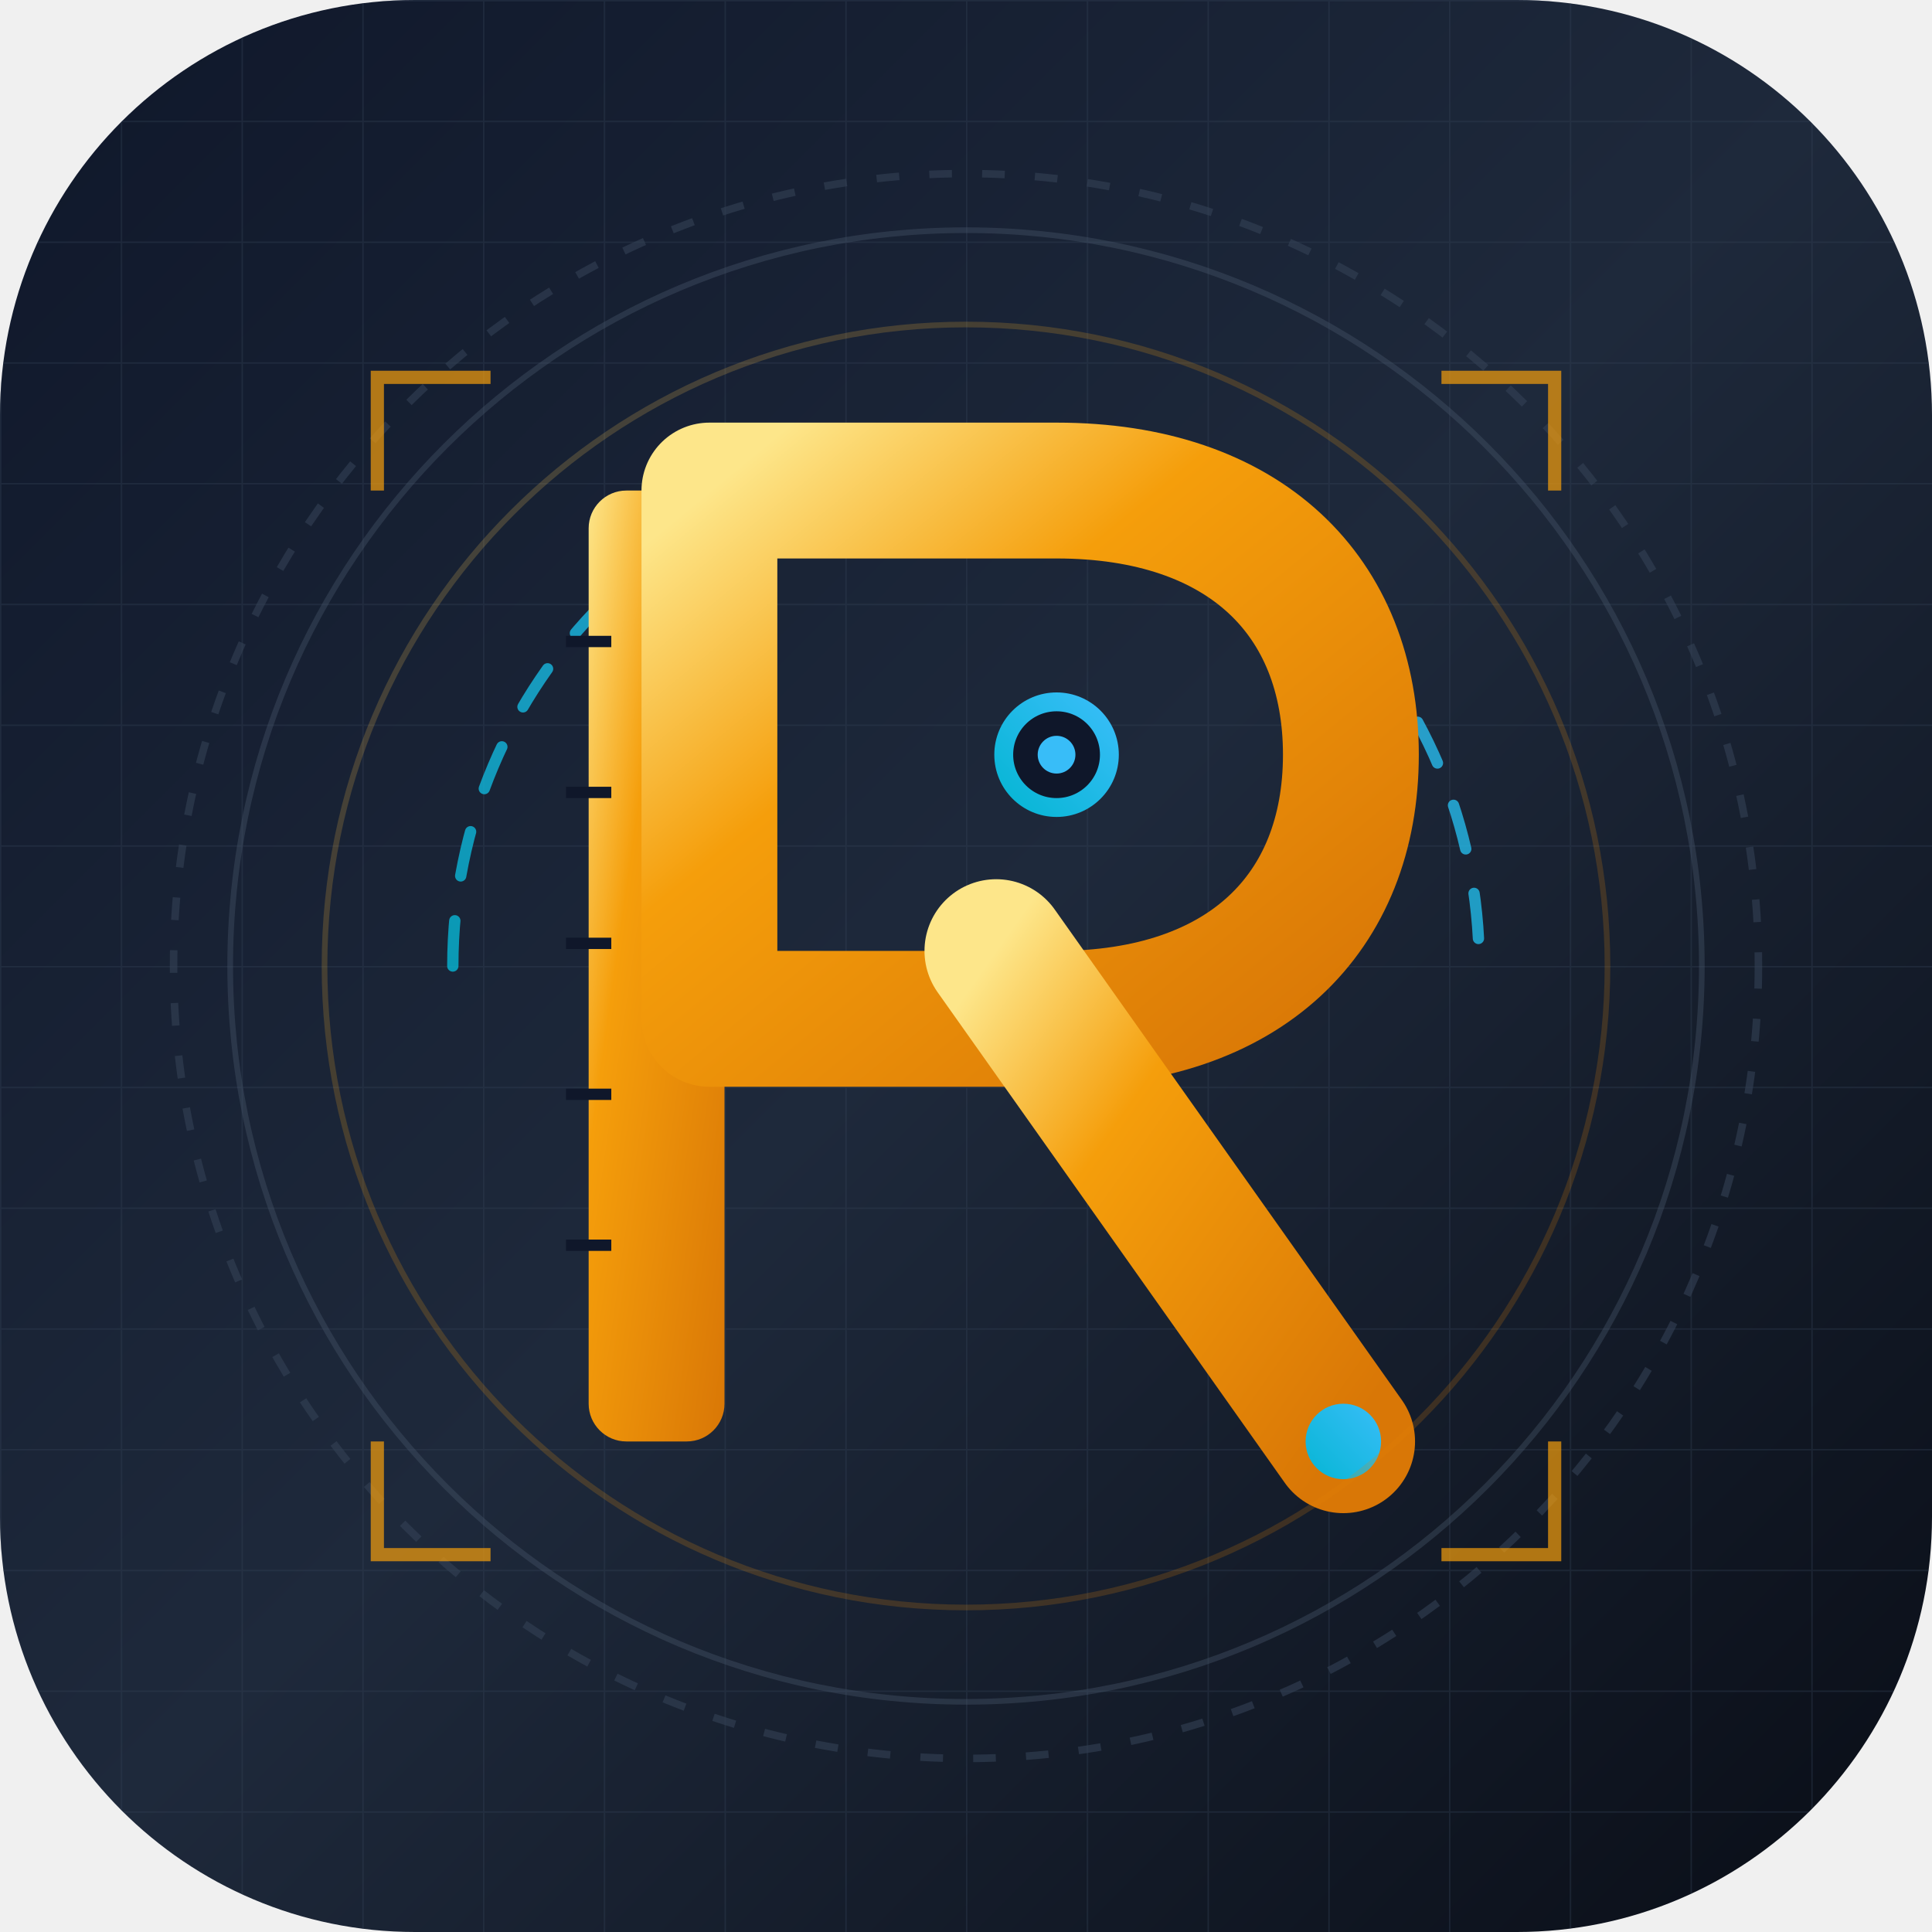
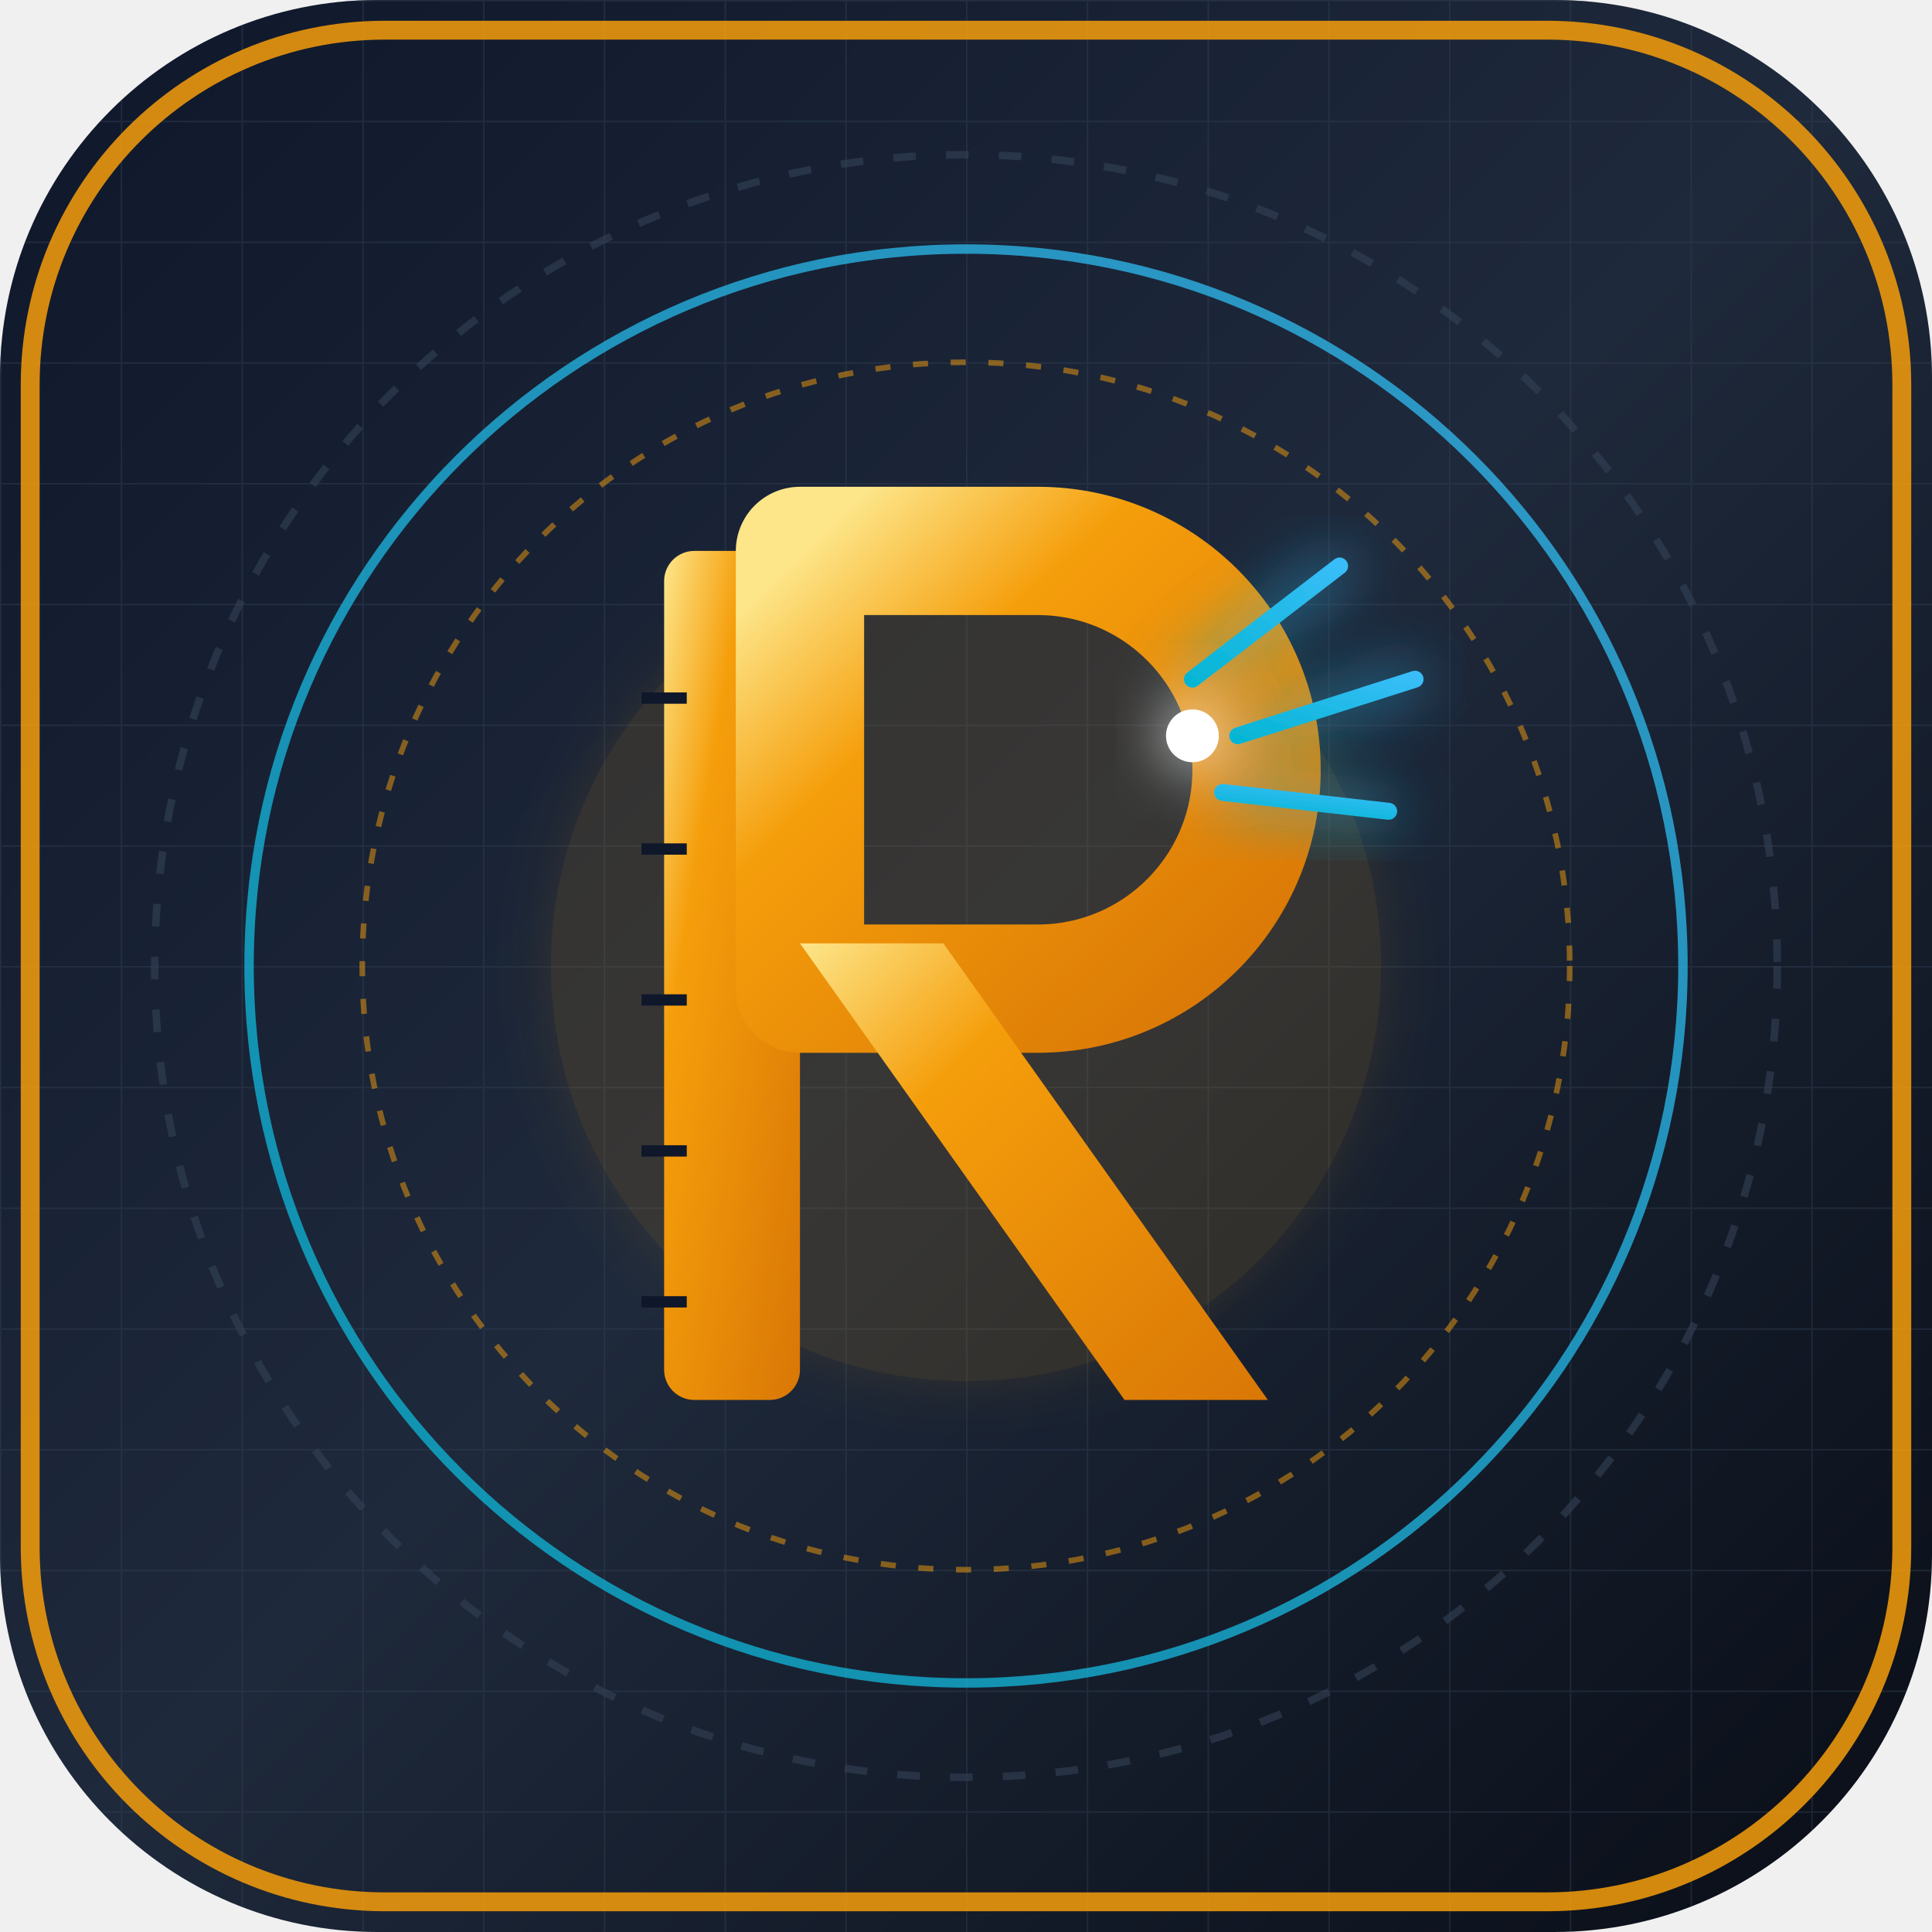
<svg xmlns="http://www.w3.org/2000/svg" viewBox="0 0 512 512" width="512" height="512">
  <defs>
    <linearGradient id="bgGrad" x1="0%" y1="0%" x2="100%" y2="100%">
      <stop offset="0%" stop-color="#0f172a" />
      <stop offset="50%" stop-color="#1e293b" />
      <stop offset="100%" stop-color="#090d16" />
    </linearGradient>
    <linearGradient id="goldGrad" x1="0%" y1="0%" x2="100%" y2="100%">
      <stop offset="0%" stop-color="#FDE68A" />
-       <stop offset="35%" stop-color="#F59E0B" />
+       <stop offset="30%" stop-color="#F59E0B" />
      <stop offset="100%" stop-color="#D97706" />
    </linearGradient>
    <linearGradient id="cyanGrad" x1="0%" y1="100%" x2="100%" y2="0%">
      <stop offset="0%" stop-color="#06B6D4" />
      <stop offset="100%" stop-color="#38BDF8" />
    </linearGradient>
    <pattern id="grid" width="32" height="32" patternUnits="userSpaceOnUse">
-       <path d="M 32 0 L 0 0 0 32" fill="none" stroke="#334155" stroke-width="0.75" opacity="0.35" />
+       <path d="M 32 0 L 0 0 0 32" fill="none" stroke="#334155" stroke-width="0.8" opacity="0.4" />
    </pattern>
+     <filter id="glow" x="-20%" y="-20%" width="140%" height="140%">
+       <feGaussianBlur stdDeviation="8" result="blur" />
+       <feComposite in="SourceGraphic" in2="blur" operator="over" />
+     </filter>
  </defs>
-   <rect width="512" height="512" rx="110" fill="url(#bgGrad)" />
-   <rect width="512" height="512" rx="110" fill="url(#grid)" />
-   <circle cx="256" cy="256" r="210" fill="none" stroke="#334155" stroke-width="2" stroke-dasharray="6 8" opacity="0.6" />
-   <circle cx="256" cy="256" r="195" fill="none" stroke="#475569" stroke-width="1.5" opacity="0.4" />
-   <path d="M 120 256 A 136 136 0 0 1 392 256" fill="none" stroke="url(#cyanGrad)" stroke-width="3" stroke-linecap="round" stroke-dasharray="12 12" opacity="0.8" />
-   <rect x="156" y="130" width="36" height="252" rx="10" fill="url(#goldGrad)" />
-   <line x1="150" y1="170" x2="162" y2="170" stroke="#0f172a" stroke-width="3" />
-   <line x1="150" y1="210" x2="162" y2="210" stroke="#0f172a" stroke-width="3" />
-   <line x1="150" y1="250" x2="162" y2="250" stroke="#0f172a" stroke-width="3" />
-   <line x1="150" y1="290" x2="162" y2="290" stroke="#0f172a" stroke-width="3" />
-   <line x1="150" y1="330" x2="162" y2="330" stroke="#0f172a" stroke-width="3" />
-   <path d="M 188 130 H 280 C 330 130 358 158 358 200 C 358 242 330 270 280 270 H 188 Z" fill="none" stroke="url(#goldGrad)" stroke-width="36" stroke-linecap="round" stroke-linejoin="round" />
-   <path d="M 264 252 L 356 382" fill="none" stroke="url(#goldGrad)" stroke-width="38" stroke-linecap="round" />
-   <circle cx="280" cy="200" r="14" fill="#0f172a" stroke="url(#cyanGrad)" stroke-width="5" />
-   <circle cx="280" cy="200" r="5" fill="#38BDF8" />
-   <circle cx="356" cy="382" r="10" fill="url(#cyanGrad)" />
-   <path d="M 100 130 L 100 100 L 130 100" fill="none" stroke="#F59E0B" stroke-width="3.5" opacity="0.7" />
-   <path d="M 412 130 L 412 100 L 382 100" fill="none" stroke="#F59E0B" stroke-width="3.5" opacity="0.7" />
-   <path d="M 100 382 L 100 412 L 130 412" fill="none" stroke="#F59E0B" stroke-width="3.5" opacity="0.7" />
-   <path d="M 412 382 L 412 412 L 382 412" fill="none" stroke="#F59E0B" stroke-width="3.5" opacity="0.7" />
-   <circle cx="256" cy="256" r="170" fill="none" stroke="url(#goldGrad)" stroke-width="1.5" opacity="0.2" />
+   <rect width="512" height="512" rx="100" fill="url(#bgGrad)" />
+   <rect width="512" height="512" rx="100" fill="url(#grid)" />
+   <rect x="8" y="8" width="496" height="496" rx="94" fill="none" stroke="#F59E0B" stroke-width="5" stroke-opacity="0.85" />
+   <circle cx="256" cy="256" r="215" fill="none" stroke="#334155" stroke-width="2" stroke-dasharray="6 8" opacity="0.6" />
+   <circle cx="256" cy="256" r="190" fill="none" stroke="url(#cyanGrad)" stroke-width="2.5" opacity="0.75" />
+   <circle cx="256" cy="256" r="160" fill="none" stroke="#F59E0B" stroke-width="1.5" stroke-dasharray="4 6" opacity="0.5" />
+   <circle cx="256" cy="256" r="110" fill="#F59E0B" opacity="0.12" filter="url(#glow)" />
+   <rect x="176" y="146" width="36" height="225" rx="8" fill="url(#goldGrad)" />
+   <line x1="170" y1="185" x2="182" y2="185" stroke="#0f172a" stroke-width="3" />
+   <line x1="170" y1="225" x2="182" y2="225" stroke="#0f172a" stroke-width="3" />
+   <line x1="170" y1="265" x2="182" y2="265" stroke="#0f172a" stroke-width="3" />
+   <line x1="170" y1="305" x2="182" y2="305" stroke="#0f172a" stroke-width="3" />
+   <line x1="170" y1="345" x2="182" y2="345" stroke="#0f172a" stroke-width="3" />
+   <path d="M 212 146 L 275 146 A 58 58 0 0 1 275 262 L 212 262 Z" fill="none" stroke="url(#goldGrad)" stroke-width="34" stroke-linejoin="round" />
+   <polygon points="212,250 250,250 336,371 298,371" fill="url(#goldGrad)" />
+   <g filter="url(#glow)">
+     <line x1="316" y1="180" x2="355" y2="150" stroke="url(#cyanGrad)" stroke-width="4.5" stroke-linecap="round" />
+     <line x1="328" y1="195" x2="375" y2="180" stroke="url(#cyanGrad)" stroke-width="4.5" stroke-linecap="round" />
+     <line x1="324" y1="210" x2="368" y2="215" stroke="url(#cyanGrad)" stroke-width="4.5" stroke-linecap="round" />
+     <circle cx="316" cy="195" r="7" fill="#FFFFFF" />
+   </g>
</svg>
